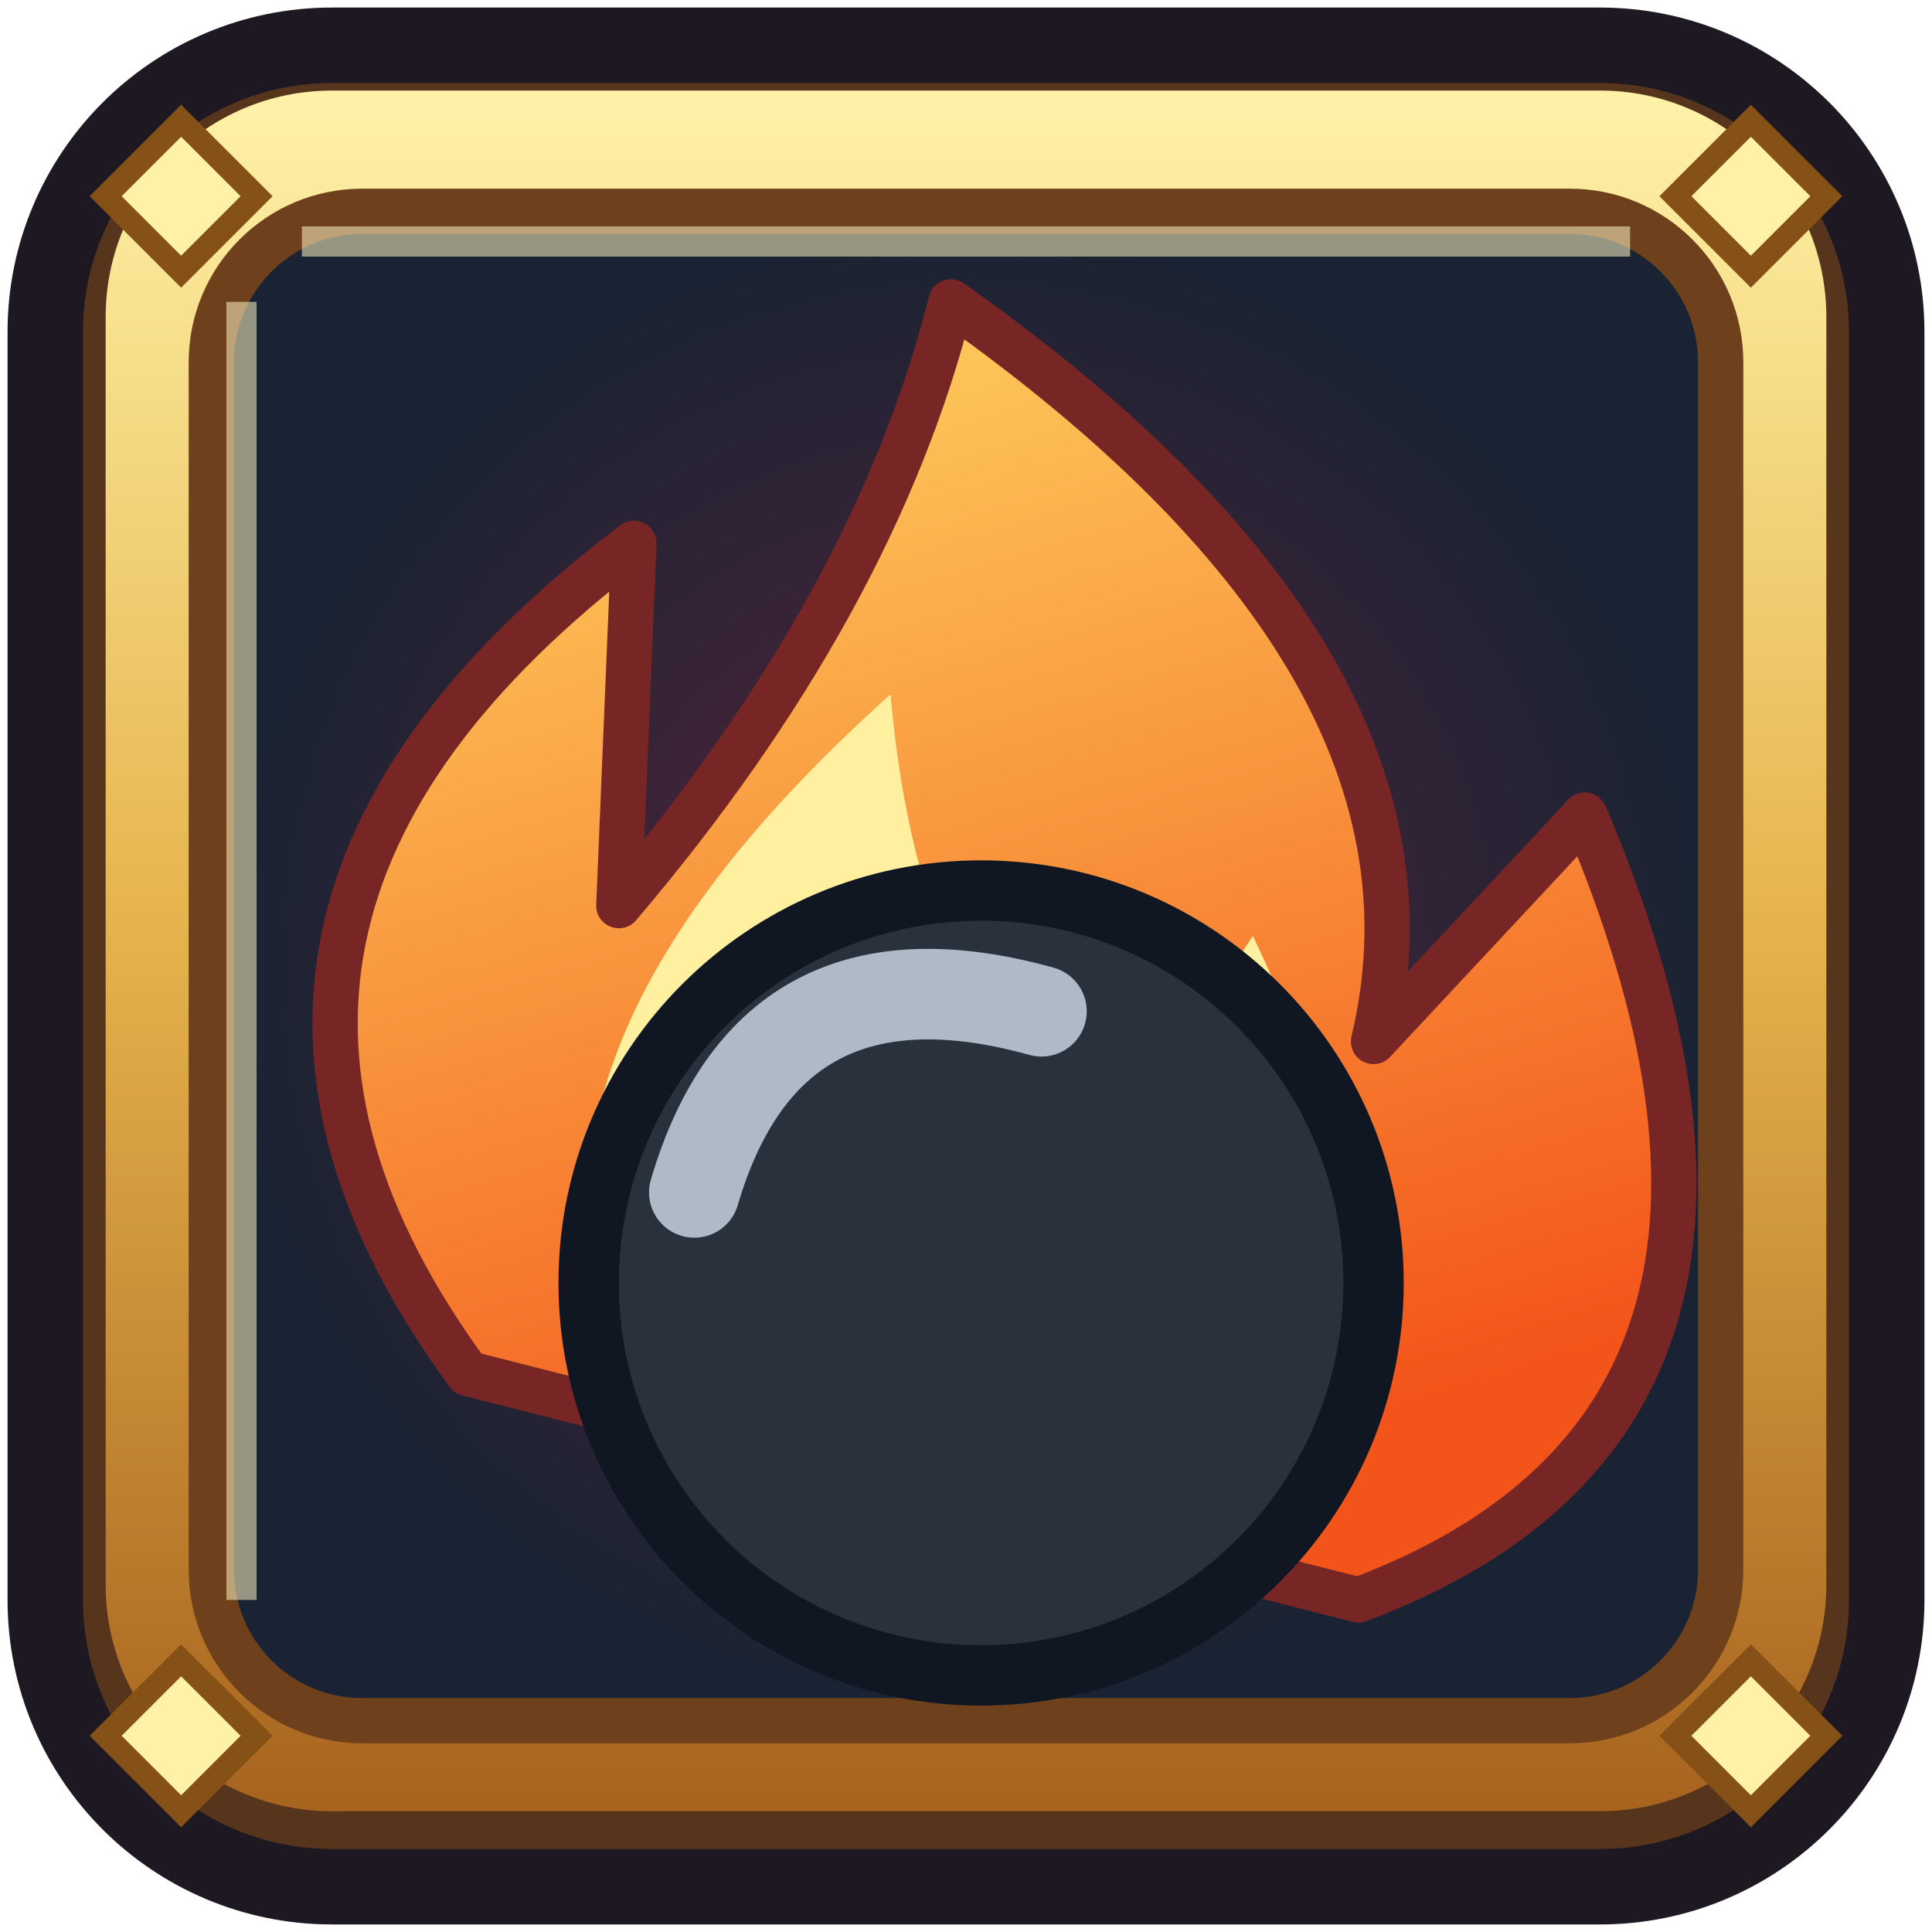
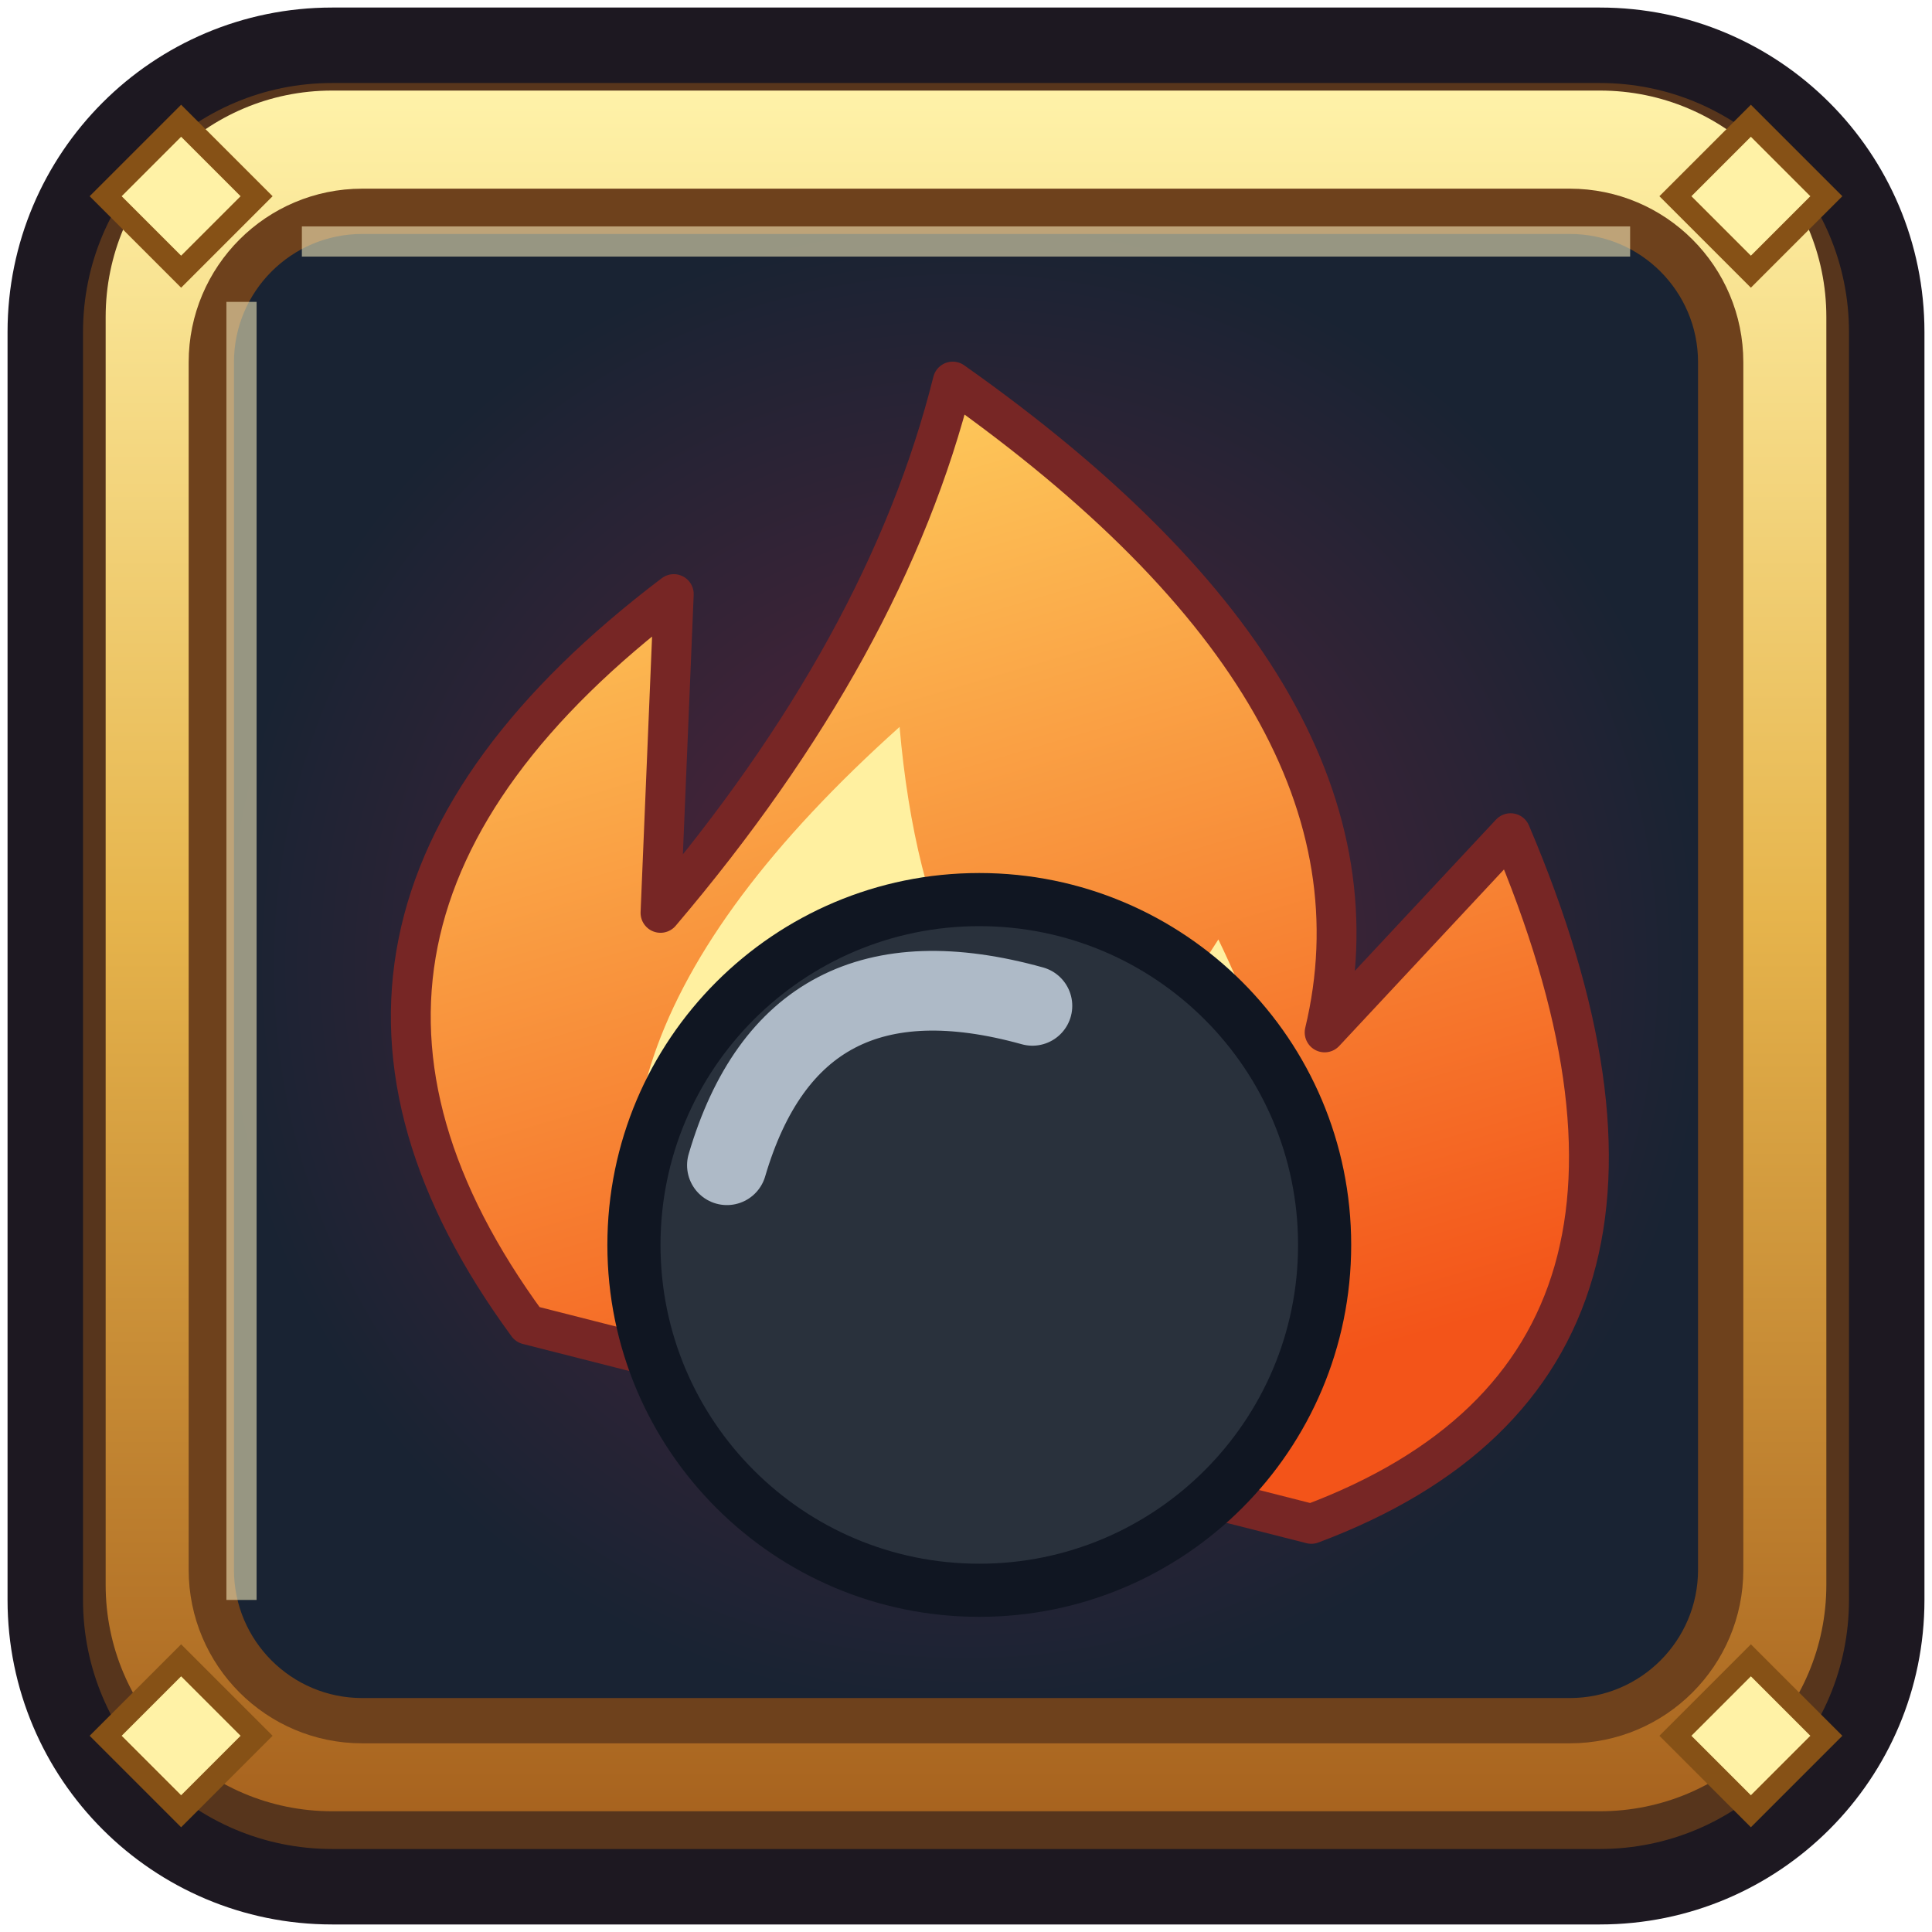
<svg xmlns="http://www.w3.org/2000/svg" viewBox="0 0 128 128">
  <defs>
    <linearGradient id="gold" x2="0" y2="1">
      <stop stop-color="#fff3aa" />
      <stop offset=".48" stop-color="#e6b44c" />
      <stop offset="1" stop-color="#a7621e" />
    </linearGradient>
    <linearGradient id="symbol" x2=".3" y2="1">
      <stop stop-color="#ffdb65" />
      <stop offset="1" stop-color="#f35419" />
    </linearGradient>
    <radialGradient id="bg">
      <stop stop-color="#59233a" />
      <stop offset="1" stop-color="#192333" />
    </radialGradient>
  </defs>
  <rect x="3" y="3" width="122" height="122" rx="19" fill="#57351c" stroke="#1d1821" stroke-width="5" />
  <rect x="7" y="6" width="114" height="114" rx="15" fill="url(#gold)" />
  <rect x="14" y="14" width="100" height="100" rx="10" fill="url(#bg)" stroke="#6e411c" stroke-width="3" />
  <path d="M20 16h88M16 20v86" fill="none" stroke="#fff4c3" opacity=".55" stroke-width="2" />
-   <g stroke-linejoin="round">
+   <g stroke-linejoin="round" transform="translate(64 64) scale(.88) translate(-64 -64)">
    <path d="M31 91Q9 61 42 36l-1 24Q58 40 63 20q34 24 28 49l14-15q17 40-15 52Z" fill="url(#symbol)" stroke="#772625" stroke-width="3" />
    <path d="M43 93Q30 72 59 46q2 23 15 30l9-14q13 27-3 39Z" fill="#fff0a0" />
    <circle cx="65" cy="85" r="26" fill="#29313c" stroke="#101622" stroke-width="4" />
    <path d="M46 79q5-17 23-12" fill="none" stroke="#aebac7" stroke-width="6" stroke-linecap="round" />
  </g>
  <g fill="#fff2a6" stroke="#865116" stroke-width="1.5">
    <path d="m12 8 5 5-5 5-5-5Z" />
    <path d="m116 8 5 5-5 5-5-5Z" />
    <path d="m12 110 5 5-5 5-5-5Z" />
    <path d="m116 110 5 5-5 5-5-5Z" />
  </g>
</svg>
